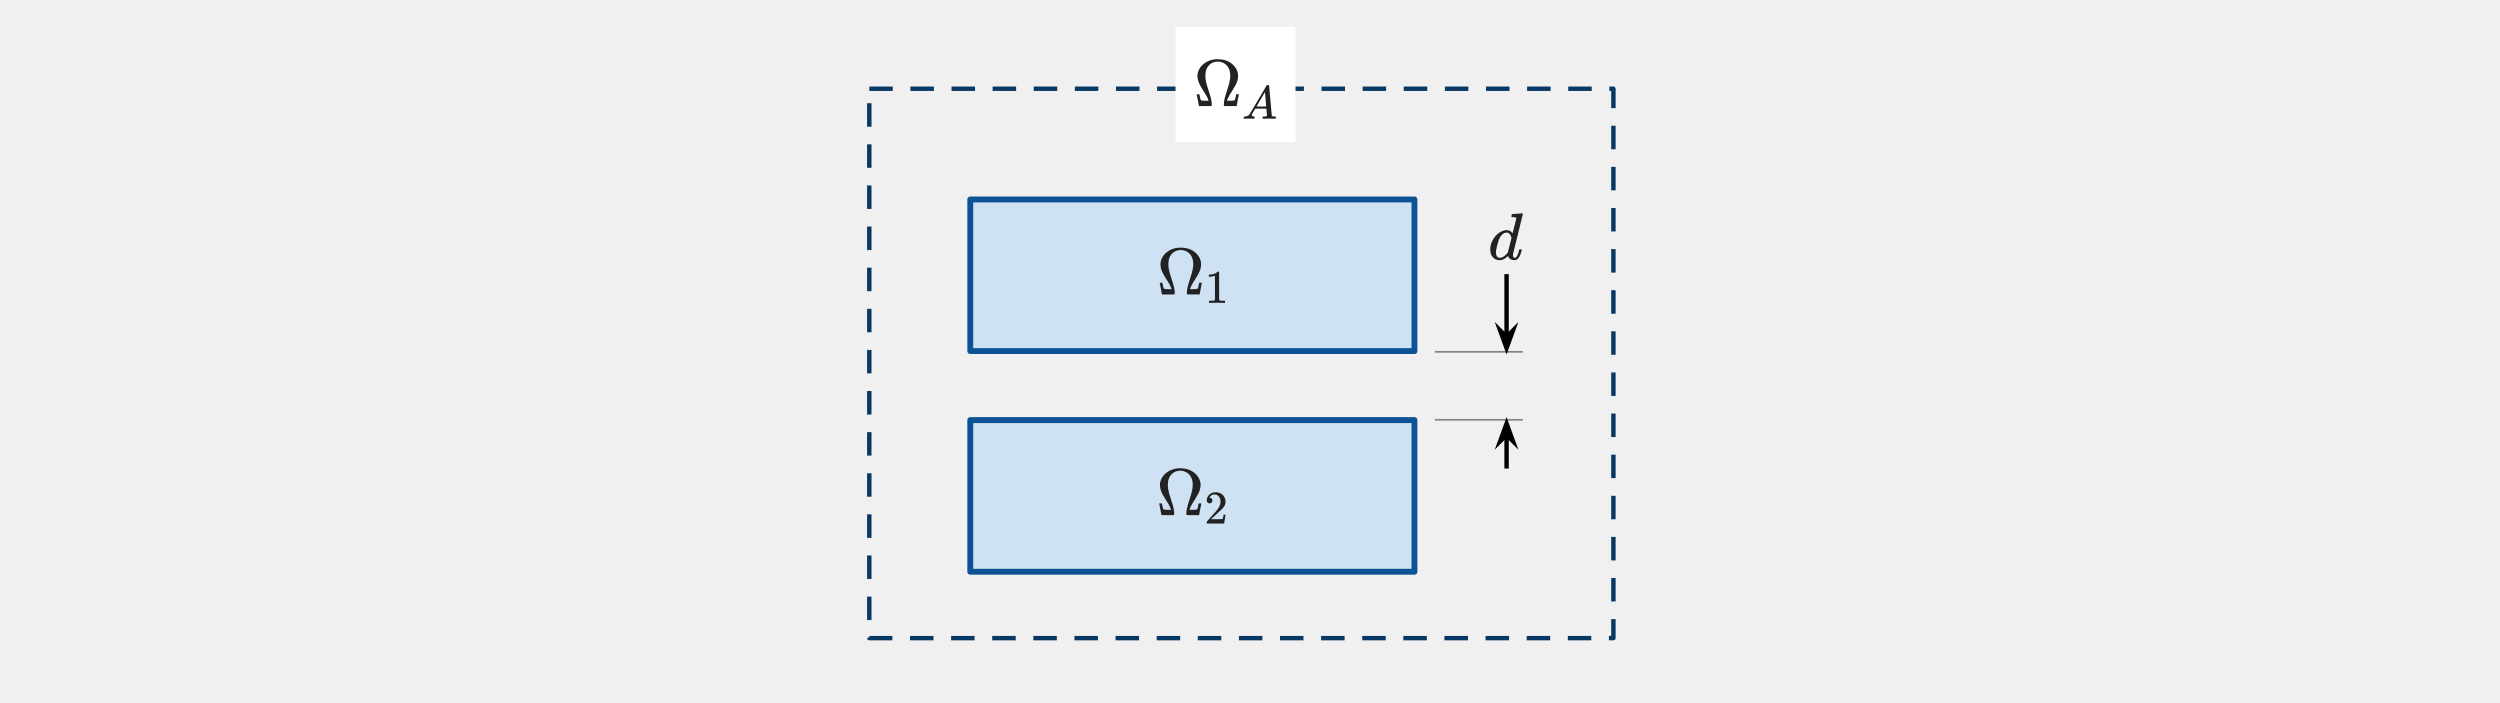
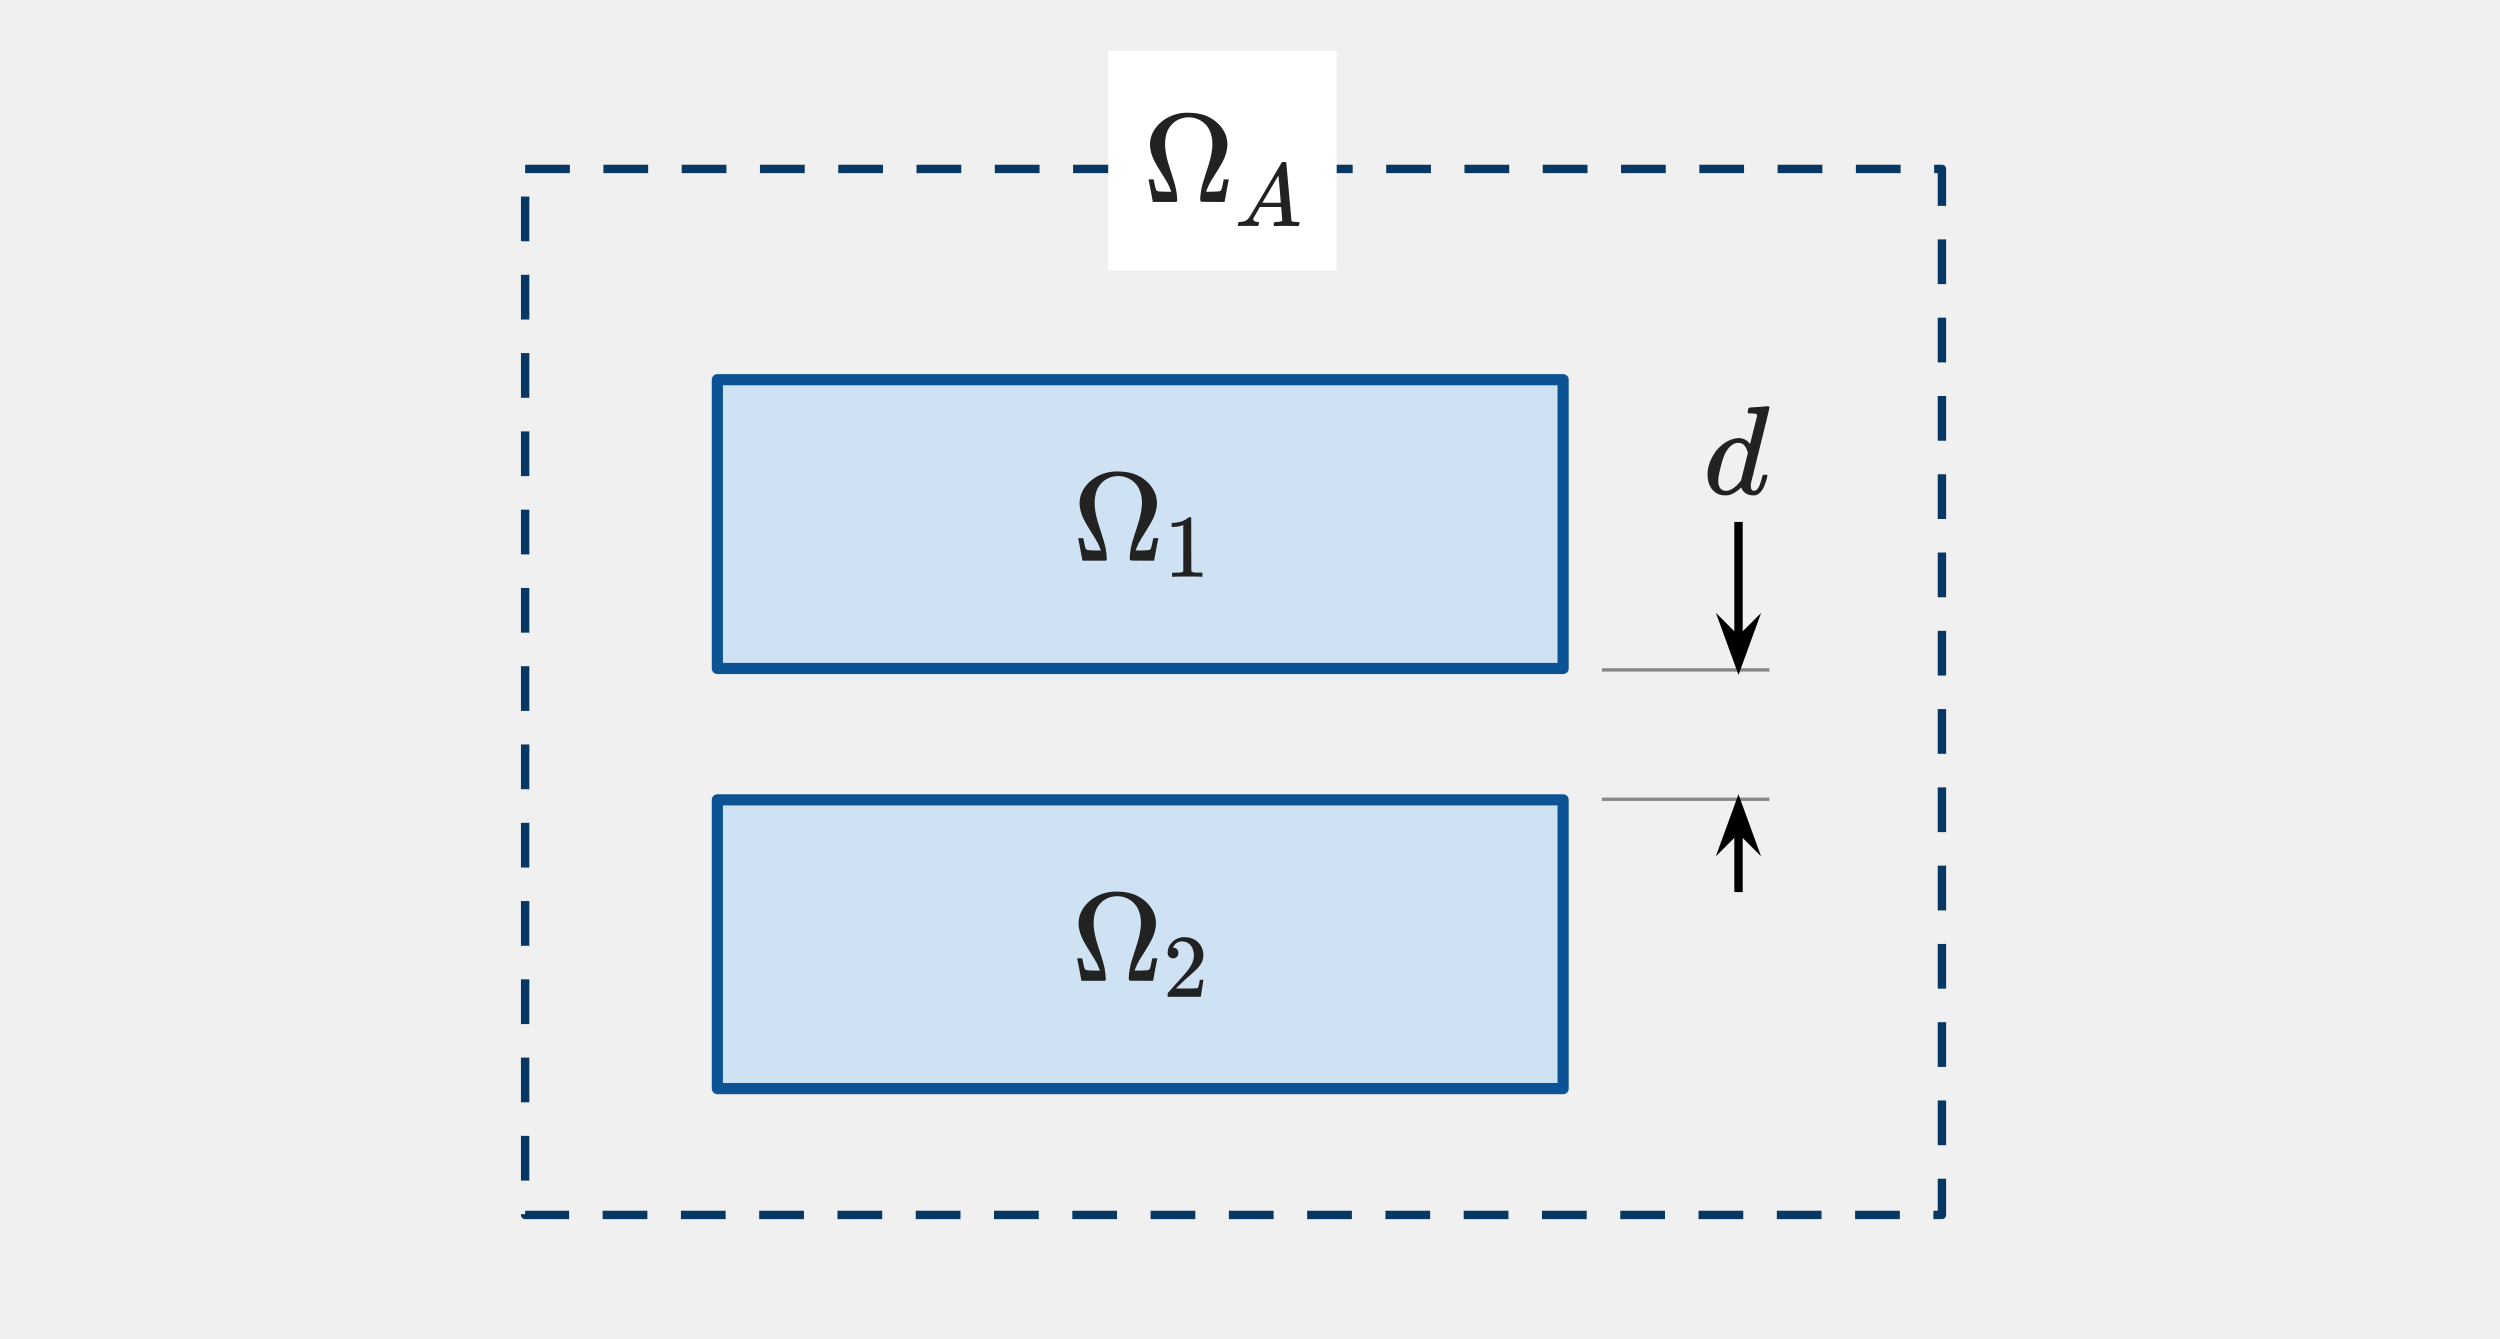
- <svg xmlns="http://www.w3.org/2000/svg" id="Layer_1" data-name="Layer 1" width="851.31" height="239.338" viewBox="0 0 851.31 239.338">
-   <path d="M488.599,119.809h29.961" style="fill: none; stroke: #878787; stroke-linejoin: round; stroke-width: .6px;" />
-   <path d="M488.599,142.948h29.961" style="fill: none; stroke: #878787; stroke-linejoin: round; stroke-width: .6px;" />
-   <path d="M513.025,147.69v11.863" style="fill: none; stroke: #000; stroke-linejoin: round; stroke-width: 1.5px;" />
-   <path d="M514.581,149.246l-1.556-4.276-1.556,4.276,1.556-1.556,1.556,1.556Z" style="fill: #000; fill-rule: evenodd; stroke: #000; stroke-miterlimit: 10; stroke-width: 2px;" />
-   <path d="M513.025,115.067v-21.722" style="fill: none; stroke: #000; stroke-linejoin: round; stroke-width: 1.5px;" />
-   <path d="M511.469,113.511l1.556,4.276,1.556-4.276-1.556,1.556-1.556-1.556Z" style="fill: #000; fill-rule: evenodd; stroke: #000; stroke-miterlimit: 10; stroke-width: 2px;" />
-   <rect x="296.015" y="30.212" width="253.388" height="187.081" style="fill: none; stroke: #073763; stroke-dasharray: 0 0 8 6; stroke-linejoin: round; stroke-width: 1.5px;" />
-   <path d="M400.298,9.096h40.857v39.235h-40.857V9.096Z" style="fill: #fff; fill-rule: evenodd; stroke-width: 0px;" />
-   <rect x="330.4" y="67.915" width="151.257" height="51.641" style="fill: #cfe2f3; stroke: #0b5394; stroke-linejoin: round; stroke-width: 2px;" />
-   <rect x="330.4" y="143.053" width="151.257" height="51.641" style="fill: #cfe2f3; stroke: #0b5394; stroke-linejoin: round; stroke-width: 2px;" />
+ <svg xmlns="http://www.w3.org/2000/svg" id="Layer_1" data-name="Layer 1" viewBox="0 0 447.12 239.34">
+   <defs>
+     <style>
+       .cls-1 {
+         fill: #fff;
+       }
+ 
+       .cls-1, .cls-2 {
+         fill-rule: evenodd;
+       }
+ 
+       .cls-1, .cls-3 {
+         stroke-width: 0px;
+       }
+ 
+       .cls-4 {
+         fill: #cfe2f3;
+         stroke: #0b5394;
+       }
+ 
+       .cls-4, .cls-5, .cls-6, .cls-7 {
+         stroke-linejoin: round;
+       }
+ 
+       .cls-4, .cls-2 {
+         stroke-width: 2px;
+       }
+ 
+       .cls-5 {
+         stroke: #878787;
+         stroke-width: .6px;
+       }
+ 
+       .cls-5, .cls-6, .cls-7 {
+         fill: none;
+       }
+ 
+       .cls-2 {
+         fill: #000;
+         stroke-miterlimit: 10;
+       }
+ 
+       .cls-2, .cls-6 {
+         stroke: #000;
+       }
+ 
+       .cls-3 {
+         fill: #212221;
+       }
+ 
+       .cls-6, .cls-7 {
+         stroke-width: 1.5px;
+       }
+ 
+       .cls-7 {
+         stroke: #073763;
+         stroke-dasharray: 0 0 8 6;
+       }
+     </style>
+   </defs>
+   <path class="cls-5" d="M286.5,119.81h29.96" />
+   <path class="cls-5" d="M286.5,142.95h29.96" />
+   <path class="cls-6" d="M310.93,147.69v11.86" />
+   <path class="cls-2" d="M312.48,149.25l-1.56-4.28-1.56,4.28,1.56-1.56,1.56,1.56Z" />
+   <path class="cls-6" d="M310.93,115.07v-21.72" />
+   <path class="cls-2" d="M309.37,113.51l1.56,4.28,1.56-4.28-1.56,1.56-1.56-1.56Z" />
+   <rect class="cls-7" x="93.92" y="30.21" width="253.39" height="187.08" />
+   <path class="cls-1" d="M198.2,9.1h40.86v39.24h-40.86V9.1Z" />
+   <rect class="cls-4" x="128.3" y="67.91" width="151.26" height="51.64" />
+   <rect class="cls-4" x="128.3" y="143.05" width="151.26" height="51.64" />
  <g>
-     <path d="M400.037,99.827c0-.431-.091-1.178-.204-1.79-.159-.771-.363-1.45-.884-3.059-.612-1.836-.793-2.538-.952-3.445-.091-.544-.136-1.088-.136-1.586,0-1.133.227-2.13.702-2.878.68-1.065,1.858-1.926,3.535-1.926.657,0,1.292.159,1.904.453,1.473.748,2.334,2.244,2.334,4.374,0,.499-.068,1.02-.159,1.564-.159.906-.34,1.609-.952,3.445-.521,1.609-.725,2.289-.884,3.059-.113.635-.204,1.36-.204,1.79l.045.317c.068.136-.045.136,2.244.136h2.085v-.045c.023-.023.181-.906.363-1.972.204-1.042.363-1.926.385-1.949v-.045h-.906l-.023.113-.091.431c-.113.68-.249,1.178-.34,1.36l-.159.159c-.249.091-.431.113-1.518.136h-.997v-.068c.068-.204.295-.748.499-1.201.295-.567.567-1.02,1.246-2.085,1.133-1.813,1.518-2.538,1.813-3.558.136-.499.227-1.042.227-1.564,0-.453-.068-.906-.181-1.292-.272-.974-.884-1.904-1.7-2.629-1.382-1.178-2.901-1.745-5.235-1.745h-.34l-.34.023c-2.923.249-5.212,2.13-5.869,4.351-.113.385-.181.839-.181,1.292,0,.521.091,1.065.227,1.564.295,1.02.68,1.745,1.813,3.558.68,1.065.952,1.518,1.246,2.085.204.453.431.997.499,1.201v.068h-.997c-1.088-.023-1.269-.045-1.518-.136l-.159-.159c-.091-.181-.227-.68-.34-1.36l-.091-.431-.023-.113h-.907v.045c.023.023.181.906.385,1.949.181,1.065.34,1.949.363,1.972v.045h4.215c.113-.113.159-.181.159-.453Z" style="fill: #212221; stroke-width: 0px;" />
-     <path d="M416.965,103.145h.176v-.737h-.945c-.48,0-.817-.016-1.041-.24l-.016-4.805v-4.789c-.096-.08-.064-.096-.272-.096l-.192.048-.496.368c-.593.368-1.345.577-2.242.609h-.304v.737h.304c.609-.016,1.185-.128,1.65-.304l.128-.048v8.28c-.112.08-.192.176-.384.192-.176.032-.737.048-1.201.048h-.416v.737h.192c.272-.048,2.002-.048,2.514-.048s2.274,0,2.546.048Z" style="fill: #212221; stroke-width: 0px;" />
+     <path class="cls-3" d="M197.94,99.83c0-.43-.09-1.18-.2-1.79-.16-.77-.36-1.45-.88-3.06-.61-1.84-.79-2.54-.95-3.44-.09-.54-.14-1.09-.14-1.59,0-1.13.23-2.13.7-2.88.68-1.07,1.86-1.93,3.54-1.93.66,0,1.29.16,1.9.45,1.47.75,2.33,2.24,2.33,4.37,0,.5-.07,1.02-.16,1.56-.16.91-.34,1.61-.95,3.44-.52,1.61-.73,2.29-.88,3.06-.11.63-.2,1.36-.2,1.79l.05.32c.07.14-.05.14,2.24.14h2.08v-.05s.18-.91.36-1.97c.2-1.04.36-1.93.39-1.95v-.05h-.91l-.02.11-.09.43c-.11.68-.25,1.18-.34,1.36l-.16.16c-.25.09-.43.11-1.52.14h-1v-.07c.07-.2.29-.75.5-1.2.29-.57.57-1.02,1.25-2.08,1.13-1.81,1.52-2.54,1.81-3.56.14-.5.23-1.04.23-1.56,0-.45-.07-.91-.18-1.29-.27-.97-.88-1.9-1.7-2.63-1.38-1.18-2.9-1.74-5.23-1.74h-.34l-.34.02c-2.92.25-5.21,2.13-5.87,4.35-.11.39-.18.84-.18,1.29,0,.52.09,1.07.23,1.56.29,1.02.68,1.74,1.81,3.56.68,1.07.95,1.52,1.25,2.08.2.45.43,1,.5,1.2v.07h-1c-1.09-.02-1.27-.05-1.52-.14l-.16-.16c-.09-.18-.23-.68-.34-1.36l-.09-.43-.02-.11h-.91v.05s.18.91.39,1.95c.18,1.07.34,1.95.36,1.97v.05h4.22c.11-.11.16-.18.16-.45Z" />
+     <path class="cls-3" d="M214.87,103.15h.18v-.74h-.94c-.48,0-.82-.02-1.04-.24l-.02-4.8v-4.79c-.1-.08-.06-.1-.27-.1l-.19.05-.5.37c-.59.37-1.35.58-2.24.61h-.3v.74h.3c.61-.02,1.19-.13,1.65-.3l.13-.05v8.28c-.11.08-.19.18-.38.19-.18.03-.74.05-1.2.05h-.42v.74h.19c.27-.05,2-.05,2.51-.05s2.27,0,2.55.05Z" />
  </g>
  <g>
-     <path d="M399.861,174.965c0-.431-.091-1.178-.204-1.79-.159-.771-.363-1.45-.884-3.059-.612-1.836-.793-2.538-.952-3.445-.091-.544-.136-1.088-.136-1.586,0-1.133.227-2.13.703-2.878.68-1.065,1.858-1.926,3.535-1.926.657,0,1.292.159,1.904.453,1.473.748,2.334,2.244,2.334,4.374,0,.499-.068,1.02-.159,1.564-.159.906-.34,1.609-.952,3.445-.521,1.609-.725,2.289-.884,3.059-.113.635-.204,1.36-.204,1.79l.045.317c.068.136-.045.136,2.244.136h2.085v-.045c.023-.023.181-.906.363-1.972.204-1.042.363-1.926.385-1.949v-.045h-.907l-.023.113-.091.431c-.113.68-.249,1.178-.34,1.36l-.159.159c-.249.091-.431.113-1.518.136h-.997v-.068c.068-.204.295-.748.499-1.201.295-.567.567-1.02,1.246-2.085,1.133-1.813,1.518-2.538,1.813-3.558.136-.499.227-1.042.227-1.564,0-.453-.068-.906-.181-1.292-.272-.974-.884-1.904-1.7-2.629-1.382-1.178-2.901-1.745-5.235-1.745h-.34l-.34.023c-2.923.249-5.212,2.13-5.869,4.351-.113.385-.181.839-.181,1.292,0,.521.091,1.065.227,1.564.295,1.02.68,1.745,1.813,3.558.68,1.065.952,1.518,1.246,2.085.204.453.431.997.499,1.201v.068h-.997c-1.088-.023-1.269-.045-1.518-.136l-.159-.159c-.091-.181-.227-.68-.34-1.36l-.091-.431-.023-.113h-.906v.045c.023.023.181.906.385,1.949.181,1.065.34,1.949.363,1.972v.045h4.215c.113-.113.159-.181.159-.453Z" style="fill: #212221; stroke-width: 0px;" />
-     <path d="M411.888,171.413c.593,0,.961-.448.961-.961,0-.496-.336-.961-.897-.961l-.08-.016.144-.272c.352-.512.785-.833,1.505-.833,1.377,0,2.098,1.137,2.098,2.482,0,.929-.352,1.698-1.073,2.675-.352.448-.432.561-2.242,2.562-.721.817-1.329,1.505-1.345,1.521-.032.048-.032.096-.032.368v.304h5.942v-.048l.448-2.931v-.048h-.641v.048c-.128.721-.144.865-.224,1.089l-.16.336c-.096.048-1.057.08-2.675.08l-1.217-.016.945-.897c1.089-1.041,1.041-.993,1.602-1.473,1.057-.913,1.473-1.345,1.81-1.842.384-.561.561-1.041.561-1.746,0-.192-.016-.384-.032-.529-.272-1.57-1.521-2.691-3.395-2.691-1.634,0-2.963,1.281-2.963,2.803,0,.545.352.993.961.993Z" style="fill: #212221; stroke-width: 0px;" />
+     <path class="cls-3" d="M197.76,174.97c0-.43-.09-1.18-.2-1.79-.16-.77-.36-1.45-.88-3.06-.61-1.84-.79-2.54-.95-3.44-.09-.54-.14-1.09-.14-1.59,0-1.13.23-2.13.7-2.88.68-1.07,1.86-1.93,3.54-1.93.66,0,1.29.16,1.9.45,1.47.75,2.33,2.24,2.33,4.37,0,.5-.07,1.02-.16,1.56-.16.91-.34,1.61-.95,3.44-.52,1.61-.73,2.29-.88,3.06-.11.63-.2,1.36-.2,1.79l.05.32c.07.14-.05.14,2.24.14h2.08v-.05s.18-.91.36-1.97c.2-1.04.36-1.93.39-1.95v-.05h-.91l-.02.11-.09.43c-.11.68-.25,1.18-.34,1.36l-.16.16c-.25.09-.43.11-1.52.14h-1v-.07c.07-.2.29-.75.5-1.2.29-.57.57-1.02,1.25-2.08,1.13-1.81,1.52-2.54,1.81-3.56.14-.5.23-1.04.23-1.56,0-.45-.07-.91-.18-1.29-.27-.97-.88-1.9-1.7-2.63-1.38-1.18-2.9-1.74-5.23-1.74h-.34l-.34.02c-2.92.25-5.21,2.13-5.87,4.35-.11.39-.18.84-.18,1.29,0,.52.09,1.07.23,1.56.29,1.02.68,1.74,1.81,3.56.68,1.07.95,1.52,1.25,2.08.2.45.43,1,.5,1.2v.07h-1c-1.09-.02-1.27-.05-1.52-.14l-.16-.16c-.09-.18-.23-.68-.34-1.36l-.09-.43-.02-.11h-.91v.05s.18.91.39,1.95c.18,1.07.34,1.95.36,1.97v.05h4.22c.11-.11.16-.18.16-.45Z" />
+     <path class="cls-3" d="M209.79,171.41c.59,0,.96-.45.96-.96s-.34-.96-.9-.96l-.08-.02.14-.27c.35-.51.78-.83,1.51-.83,1.38,0,2.1,1.14,2.1,2.48,0,.93-.35,1.7-1.07,2.67-.35.45-.43.56-2.24,2.56-.72.82-1.33,1.51-1.35,1.52-.03.05-.03.1-.03.37v.3h5.94v-.05l.45-2.93v-.05h-.64v.05c-.13.72-.14.86-.22,1.09l-.16.34c-.1.05-1.06.08-2.67.08l-1.22-.02.94-.9c1.09-1.04,1.04-.99,1.6-1.47,1.06-.91,1.47-1.35,1.81-1.84.38-.56.56-1.04.56-1.75,0-.19-.02-.38-.03-.53-.27-1.57-1.52-2.69-3.4-2.69-1.63,0-2.96,1.28-2.96,2.8,0,.54.35.99.96.99Z" />
  </g>
  <g>
-     <path d="M412.638,35.667c0-.431-.091-1.178-.204-1.79-.159-.771-.363-1.45-.884-3.059-.612-1.836-.793-2.538-.952-3.445-.091-.544-.136-1.088-.136-1.586,0-1.133.227-2.13.702-2.878.68-1.065,1.858-1.926,3.535-1.926.657,0,1.292.159,1.904.453,1.473.748,2.334,2.244,2.334,4.374,0,.499-.068,1.02-.159,1.564-.159.906-.34,1.609-.952,3.445-.521,1.609-.725,2.289-.884,3.059-.113.635-.204,1.36-.204,1.79l.045.317c.068.136-.045.136,2.244.136h2.085v-.045c.023-.023.181-.906.363-1.972.204-1.042.363-1.926.385-1.949v-.045h-.907l-.023.113-.091.431c-.113.68-.249,1.178-.34,1.36l-.159.159c-.249.091-.431.113-1.518.136h-.997v-.068c.068-.204.295-.748.498-1.201.295-.567.567-1.02,1.246-2.085,1.133-1.813,1.518-2.538,1.813-3.558.136-.499.227-1.042.227-1.564,0-.453-.068-.906-.181-1.292-.272-.974-.884-1.904-1.7-2.629-1.382-1.178-2.901-1.745-5.235-1.745h-.34l-.34.023c-2.924.249-5.212,2.13-5.87,4.351-.113.385-.181.839-.181,1.292,0,.521.091,1.065.227,1.564.295,1.02.68,1.745,1.813,3.558.68,1.065.952,1.518,1.246,2.085.204.453.431.997.499,1.201v.068h-.997c-1.088-.023-1.269-.045-1.518-.136l-.159-.159c-.091-.181-.227-.68-.34-1.36l-.091-.431-.023-.113h-.907v.045c.023.023.181.906.385,1.949.181,1.065.34,1.949.363,1.972v.045h4.215c.113-.113.159-.181.159-.453Z" style="fill: #212221; stroke-width: 0px;" />
-     <path d="M431.168,36.254c0,.016-.753.016-1.65.016l-1.65-.016,1.441-2.434c1.297-2.21,1.441-2.45,1.441-2.402.016.016.416,4.58.416,4.837ZM423.576,40.418h.128c.32-.032.865-.032,1.457-.032s1.217.032,1.762.032c.224,0,.24-.064.304-.352l.048-.224c0-.128-.08-.16-.304-.16-.384-.032-.737-.176-.737-.464l.064-.24c.016-.064.288-.529.593-1.041l.544-.929h3.812l.192,2.402c-.16.24-.576.256-1.025.272h-.32l-.064.048-.096.256c-.08.32-.048.32.064.432h.192c.464-.032,1.217-.032,1.97-.032.769,0,1.409.032,2.018.032.24,0,.24-.064.304-.352l.048-.224c0-.16-.096-.16-.4-.16-.384,0-.977-.032-1.041-.176l-.929-10.394-.096-.16h-.272c-.368,0-.4,0-.512.192-.144.208-5.589,9.577-5.75,9.737-.352.513-.865.769-1.633.801h-.224l-.064.048-.144.513.112.176Z" style="fill: #212221; stroke-width: 0px;" />
+     <path class="cls-3" d="M210.54,35.67c0-.43-.09-1.18-.2-1.79-.16-.77-.36-1.45-.88-3.06-.61-1.84-.79-2.54-.95-3.44-.09-.54-.14-1.09-.14-1.59,0-1.13.23-2.13.7-2.88.68-1.07,1.86-1.93,3.54-1.93.66,0,1.29.16,1.9.45,1.47.75,2.33,2.24,2.33,4.37,0,.5-.07,1.02-.16,1.56-.16.91-.34,1.61-.95,3.44-.52,1.61-.73,2.29-.88,3.06-.11.63-.2,1.36-.2,1.79l.05.32c.07.14-.05.14,2.24.14h2.08v-.05s.18-.91.36-1.97c.2-1.04.36-1.93.39-1.95v-.05h-.91l-.02.11-.09.43c-.11.68-.25,1.18-.34,1.36l-.16.16c-.25.09-.43.11-1.52.14h-1v-.07c.07-.2.29-.75.5-1.2.29-.57.57-1.02,1.25-2.08,1.13-1.81,1.52-2.54,1.81-3.56.14-.5.23-1.04.23-1.56,0-.45-.07-.91-.18-1.29-.27-.97-.88-1.9-1.7-2.63-1.38-1.18-2.9-1.74-5.24-1.74h-.34l-.34.02c-2.92.25-5.21,2.13-5.87,4.35-.11.39-.18.84-.18,1.29,0,.52.09,1.07.23,1.56.29,1.02.68,1.74,1.81,3.56.68,1.07.95,1.52,1.25,2.08.2.45.43,1,.5,1.2v.07h-1c-1.09-.02-1.27-.05-1.52-.14l-.16-.16c-.09-.18-.23-.68-.34-1.36l-.09-.43-.02-.11h-.91v.05s.18.91.39,1.95c.18,1.07.34,1.95.36,1.97v.05h4.22c.11-.11.16-.18.16-.45Z" />
+     <path class="cls-3" d="M229.07,36.25s-.75.02-1.65.02l-1.65-.02,1.44-2.43c1.3-2.21,1.44-2.45,1.44-2.4.02.02.42,4.58.42,4.84ZM221.48,40.42h.13c.32-.03.86-.03,1.46-.03s1.22.03,1.76.03c.22,0,.24-.06.3-.35l.05-.22c0-.13-.08-.16-.3-.16-.38-.03-.74-.18-.74-.46l.06-.24c.02-.06.29-.53.59-1.04l.54-.93h3.81l.19,2.4c-.16.24-.58.26-1.02.27h-.32l-.06.05-.1.26c-.08.32-.05.32.06.43h.19c.46-.03,1.22-.03,1.97-.03s1.41.03,2.02.03c.24,0,.24-.06.3-.35l.05-.22c0-.16-.1-.16-.4-.16-.38,0-.98-.03-1.04-.18l-.93-10.39-.1-.16h-.27c-.37,0-.4,0-.51.19-.14.21-5.59,9.58-5.75,9.74-.35.51-.86.77-1.63.8h-.22l-.06.05-.14.51.11.18Z" />
  </g>
-   <path d="M514.702,80.988l-1.224,4.918-.181.249c-.567.703-1.518,1.632-2.516,1.632-.952,0-1.382-.771-1.382-1.813,0-.181.023-.363.023-.521.113-.816.612-2.855.929-3.717.408-1.133,1.337-2.538,2.651-2.538.997,0,1.428.816,1.7,1.79ZM516.651,72.784c-.861.045-1.586.113-1.632.113-.181,0-.227.159-.295.431-.113.499-.068.453.091.612h.476c.499.023.771.068.906.113.113.068.136.159.136.363l-1.246,4.986-.113-.091c-.385-.567-1.133-.952-1.904-.952-.295,0-.612.045-.929.136-1.156.295-2.221,1.042-3.127,2.153-.748.997-1.541,2.516-1.541,4.17,0,1.088.204,1.836.68,2.538.544.703,1.246,1.246,2.47,1.246.227,0,.431,0,.567-.023.725-.159,1.45-.589,2.153-1.246l.181-.113.113.272c.34.657,1.042,1.11,1.994,1.11.34,0,.363,0,.544-.045.272-.113.476-.227.725-.476.499-.499.884-1.314,1.224-2.629.045-.181.068-.272.068-.363,0-.159-.113-.181-.431-.181h-.091c-.34,0-.317.023-.453.499-.317,1.224-.567,1.836-.929,2.176-.159.113-.272.181-.453.204-.521,0-.635-.408-.635-.952l.023-.34c.045-.317,3.354-13.393,3.354-13.665l-.272-.181c-.068,0-.816.068-1.654.136Z" style="fill: #212221; stroke-width: 0px;" />
+   <path class="cls-3" d="M312.61,80.99l-1.22,4.92-.18.25c-.57.7-1.52,1.63-2.52,1.63s-1.38-.77-1.38-1.81c0-.18.02-.36.02-.52.11-.82.61-2.86.93-3.72.41-1.13,1.34-2.54,2.65-2.54,1,0,1.43.82,1.7,1.79ZM314.55,72.78c-.86.05-1.59.11-1.63.11-.18,0-.23.16-.29.43-.11.5-.07.45.09.61h.48c.5.02.77.07.91.11.11.07.14.16.14.36l-1.25,4.99-.11-.09c-.39-.57-1.13-.95-1.9-.95-.29,0-.61.05-.93.14-1.16.29-2.22,1.04-3.13,2.15-.75,1-1.54,2.52-1.54,4.17,0,1.09.2,1.84.68,2.54.54.7,1.25,1.25,2.47,1.25.23,0,.43,0,.57-.02.73-.16,1.45-.59,2.15-1.25l.18-.11.11.27c.34.66,1.04,1.11,1.99,1.11.34,0,.36,0,.54-.05.27-.11.48-.23.73-.48.5-.5.88-1.31,1.22-2.63.05-.18.07-.27.07-.36,0-.16-.11-.18-.43-.18h-.09c-.34,0-.32.02-.45.5-.32,1.22-.57,1.84-.93,2.18-.16.11-.27.18-.45.2-.52,0-.63-.41-.63-.95l.02-.34c.05-.32,3.35-13.39,3.35-13.67l-.27-.18c-.07,0-.82.07-1.65.14Z" />
</svg>
